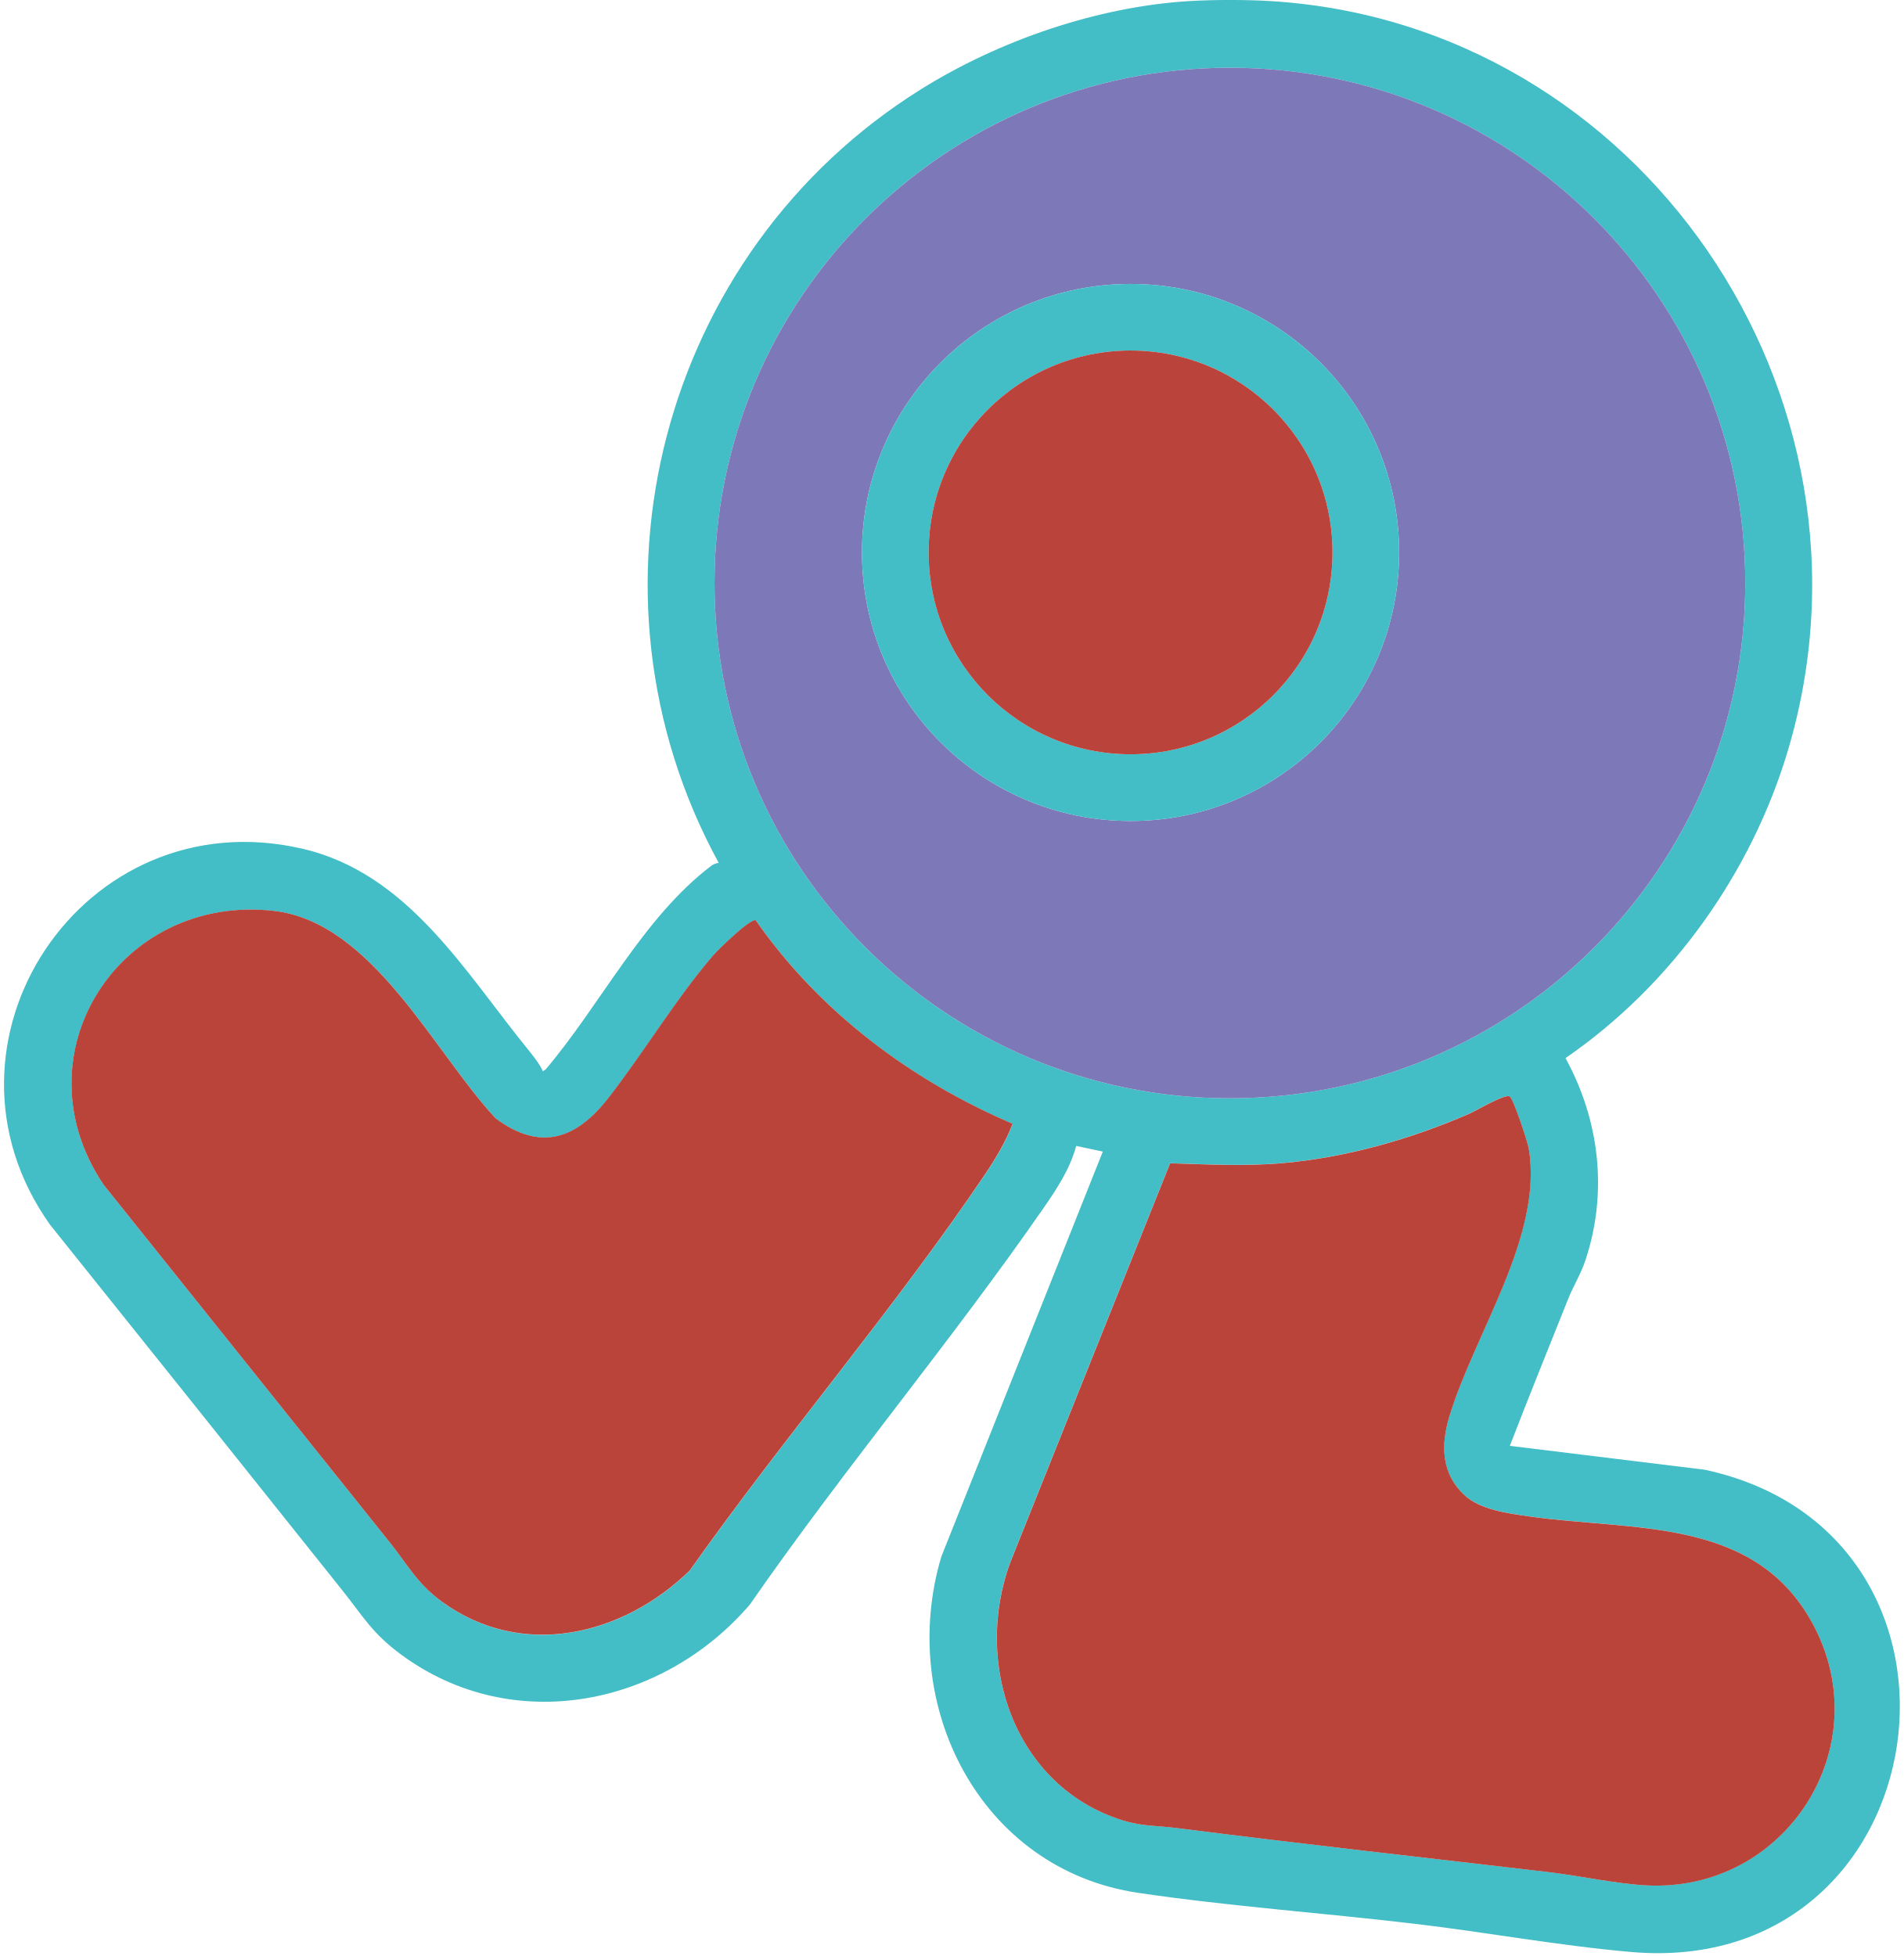
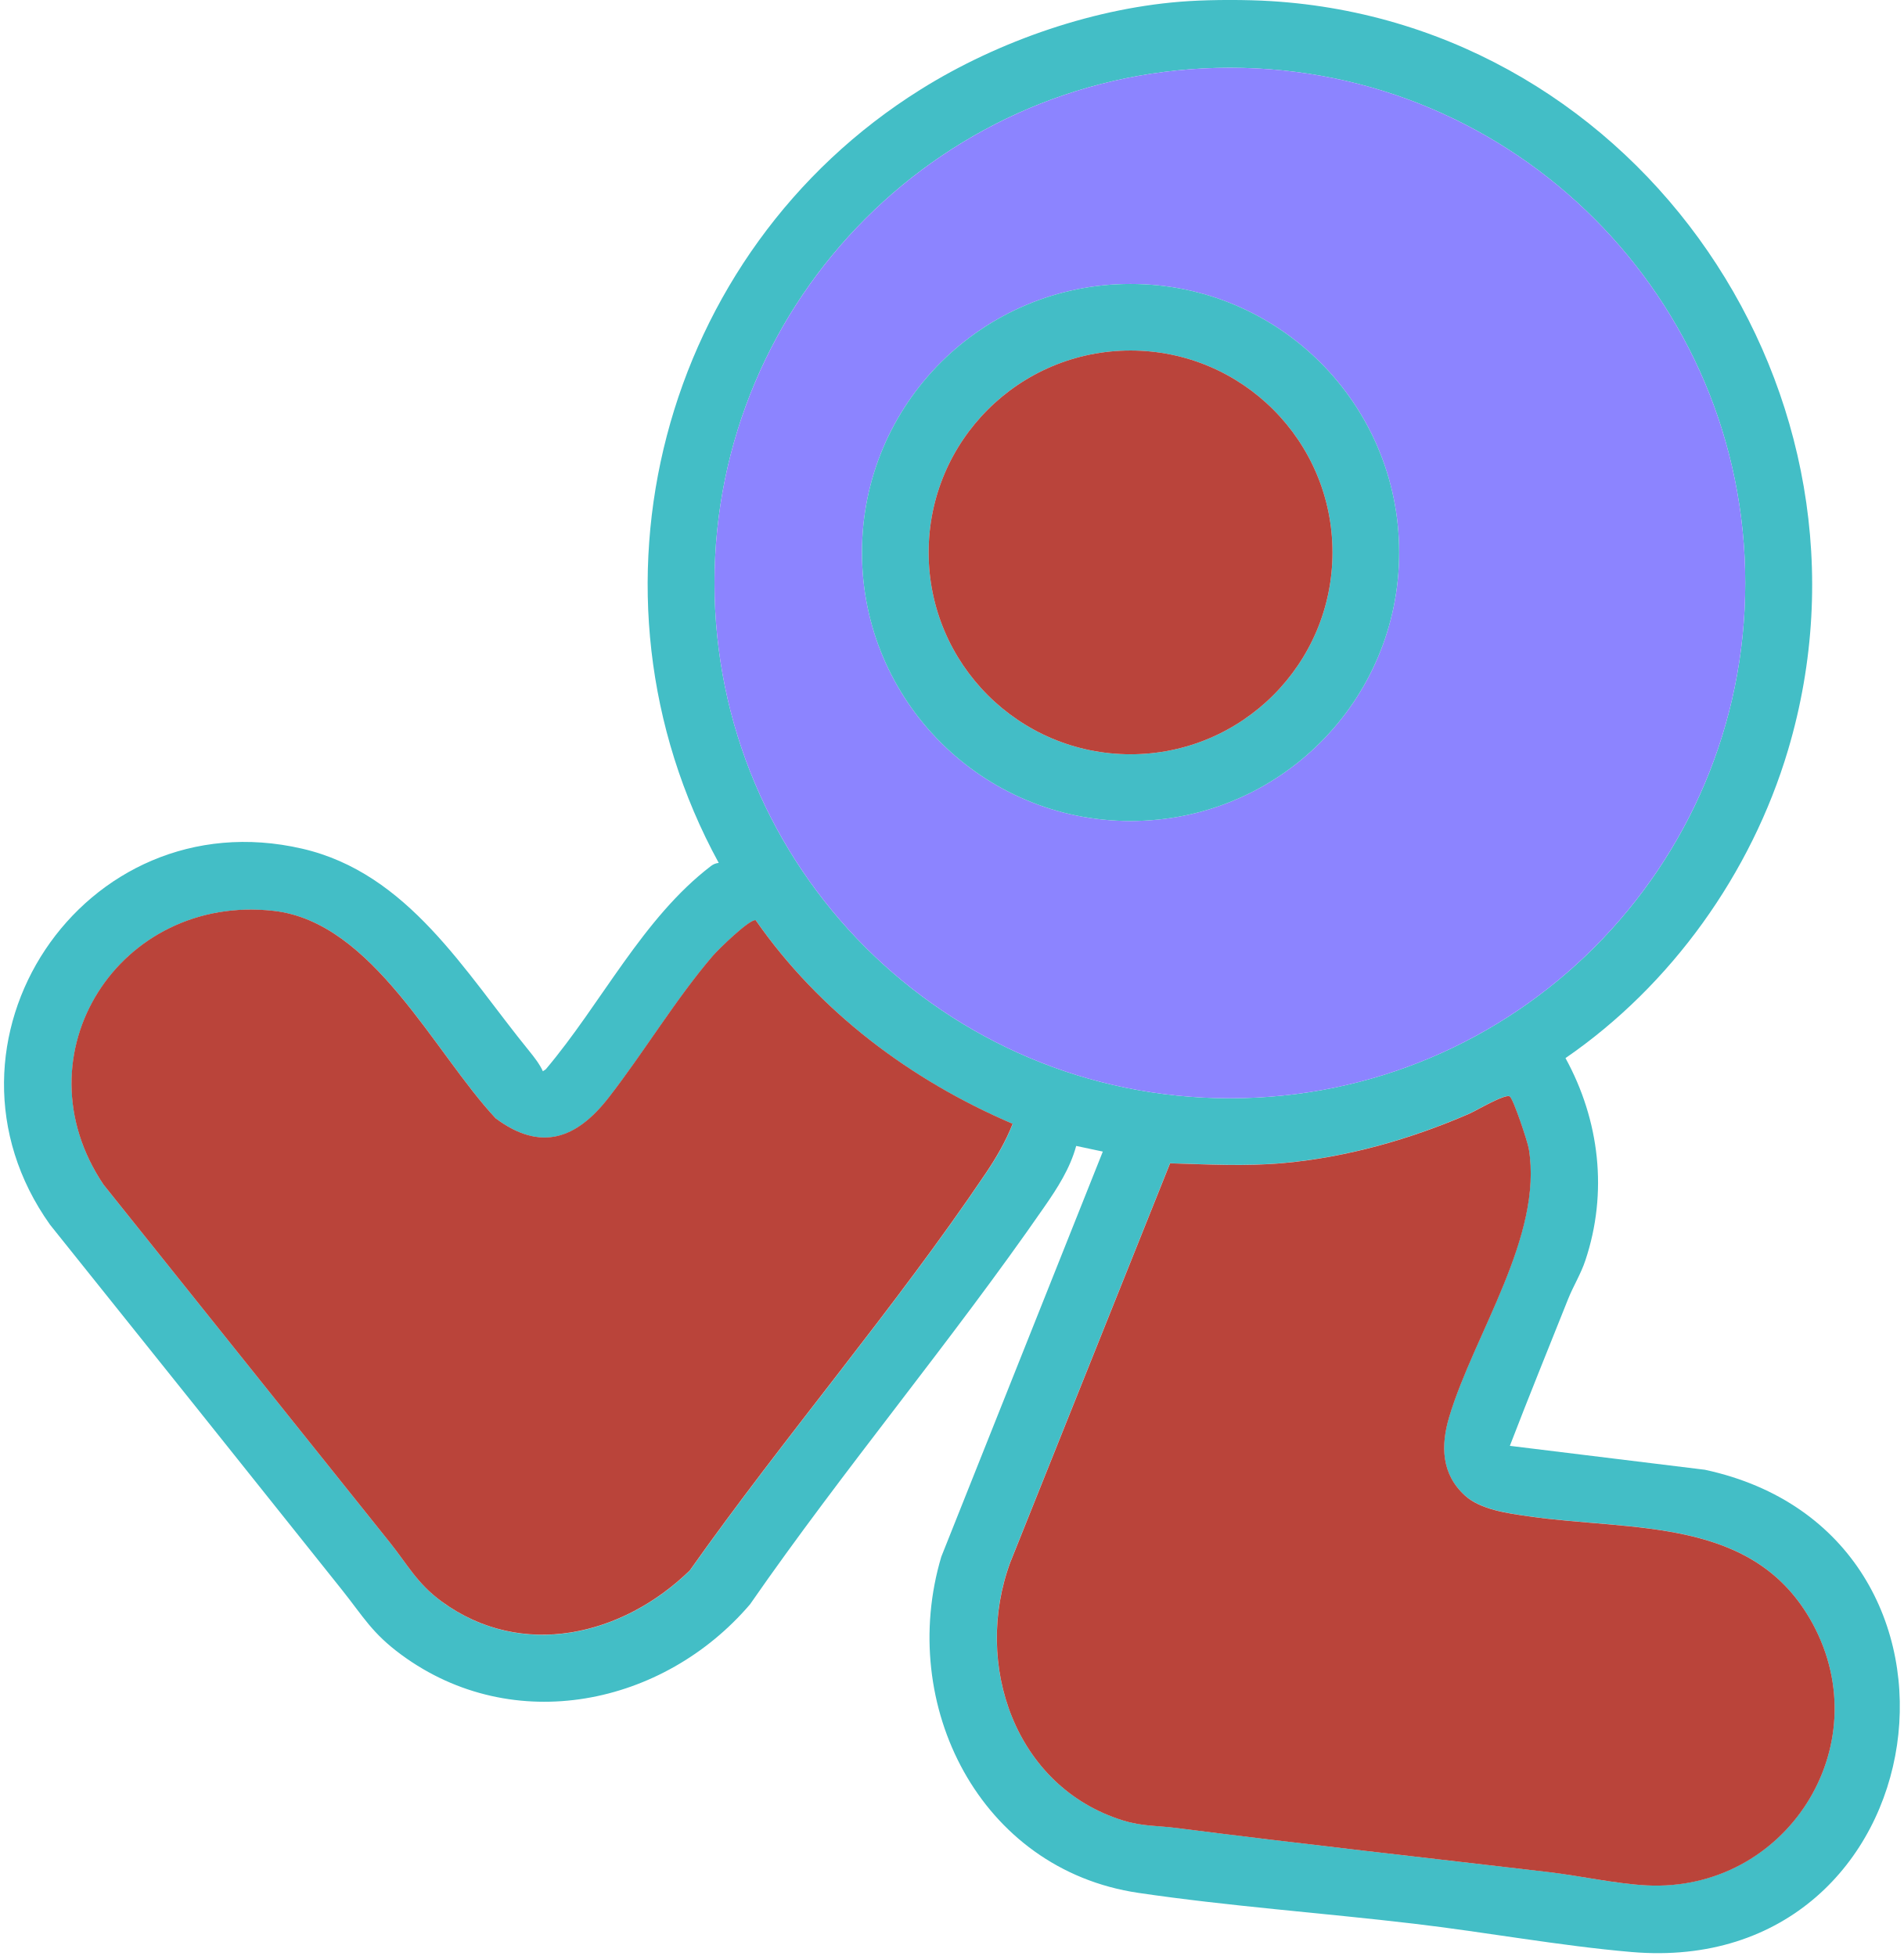
<svg xmlns="http://www.w3.org/2000/svg" id="Layer_1" data-name="Layer 1" viewBox="0 0 238.8 245.42">
  <defs>
    <style>
      .cls-1 {
        fill: #43bec6;
      }

      .cls-2 {
        fill: #ba443a;
      }

      .cls-3 {
        fill: #43bdc6;
      }

      .cls-4 {
-         fill: #7d79b9;
+         fill: #8c84ff;
      }

      .cls-5 {
        fill: #ba443b;
      }
    </style>
  </defs>
  <path class="cls-1" d="M159.44.14c46.37,2.86,78.1,49.46,64.85,93.99-4.6,15.45-14.65,29.51-27.91,38.63,4.28,7.81,5.34,16.87,2.49,25.39-.56,1.69-1.51,3.21-2.15,4.81-2.45,6.15-4.95,12.28-7.32,18.45l24.46,3c37.61,8.1,29.74,63.85-9.2,60.51-9.06-.78-18.3-2.5-27.36-3.56-11.43-1.35-23.11-2.18-34.5-3.86-19.91-2.94-30.25-23.63-24.72-42.18l20.26-50.83-3.34-.71c-.76,2.81-2.35,5.28-3.99,7.64-11.75,16.98-25.15,32.89-36.92,49.87-10.86,12.72-29.69,16.65-43.72,6.35-3.7-2.72-4.76-4.75-7.45-8.13-12.19-15.3-24.41-30.57-36.64-45.84-16.23-22.8,4.1-53.53,31.61-47.19,13.34,3.07,20.43,15.49,28.52,25.42.6.74,1.3,1.64,1.69,2.51l.36-.24c7-8.28,12.15-18.97,20.75-25.53.28-.21.6-.34.95-.37-18.53-33.94-7.27-76.67,25.34-97.05C125.28,5.1,137.6.85,149.13.14c3.04-.19,7.27-.19,10.31,0ZM218.93,73.15c0-35.7-28.94-64.65-64.65-64.65s-64.65,28.94-64.65,64.65,28.94,64.65,64.65,64.65,64.65-28.94,64.65-64.65ZM62.18,140.32c-7.73-8.27-15.4-24.61-27.8-26.02-19.38-2.22-32.36,18-21.39,34.34l35.91,44.89c2.24,2.8,3.44,5.17,6.5,7.41,10.07,7.38,22.73,4.31,31.14-3.89,11.83-16.74,25.71-32.89,37.13-49.84,1.32-1.95,2.51-3.99,3.37-6.2-12.81-5.46-24.25-14.08-32.24-25.55-.8-.12-4.68,3.67-5.36,4.46-4.59,5.33-8.71,12.19-13.1,17.83-4.01,5.15-8.49,6.8-14.15,2.58ZM189.38,137.56c-.58-.37-4.25,1.81-5.08,2.17-7.34,3.19-15.29,5.46-23.3,6.19-4.74.43-9.49.17-14.23.03l-20.05,50.08c-4.69,12.73.56,28.15,14.13,32.37,2.46.77,4.29.64,6.72.95,15.56,1.99,31.13,3.72,46.73,5.54,3.92.46,8.38,1.47,12.24,1.66,17.42.88,29.22-17.37,20.84-32.83-7.32-13.51-22.56-11.58-35.67-13.48-2.58-.37-6-.84-7.95-2.6-2.98-2.7-3.05-6.28-1.97-9.89,3.14-10.44,11.77-22.65,9.98-33.61-.14-.87-1.96-6.31-2.4-6.59Z" />
  <path class="cls-4" d="M218.93,73.15c0,35.7-28.94,64.65-64.65,64.65s-64.65-28.94-64.65-64.65S118.58,8.5,154.28,8.5s64.65,28.94,64.65,64.65ZM175.51,69.32c0-18.61-15.08-33.69-33.69-33.69s-33.69,15.08-33.69,33.69,15.08,33.69,33.69,33.69,33.69-15.08,33.69-33.69Z" />
  <path class="cls-2" d="M189.38,137.56c.45.28,2.26,5.71,2.4,6.59,1.8,10.96-6.84,23.17-9.98,33.61-1.08,3.6-1.01,7.18,1.97,9.89,1.94,1.77,5.37,2.23,7.95,2.6,13.11,1.9,28.35-.03,35.67,13.48,8.37,15.46-3.43,33.72-20.84,32.83-3.86-.2-8.33-1.2-12.24-1.66-15.6-1.83-31.16-3.55-46.73-5.54-2.43-.31-4.26-.19-6.72-.95-13.58-4.22-18.82-19.64-14.13-32.37l20.05-50.08c4.75.14,9.49.4,14.23-.03,8.01-.73,15.97-3,23.3-6.19.83-.36,4.5-2.54,5.08-2.17Z" />
  <path class="cls-2" d="M62.18,140.32c5.66,4.22,10.14,2.57,14.15-2.58,4.39-5.64,8.51-12.5,13.1-17.83.68-.79,4.56-4.58,5.36-4.46,7.98,11.46,19.43,20.08,32.24,25.55-.86,2.2-2.05,4.24-3.37,6.2-11.42,16.95-25.3,33.1-37.13,49.84-8.41,8.2-21.07,11.26-31.14,3.89-3.06-2.24-4.26-4.61-6.5-7.41l-35.91-44.89c-10.97-16.34,2.01-36.55,21.39-34.34,12.4,1.42,20.07,17.75,27.8,26.02Z" />
  <path class="cls-3" d="M175.51,69.32c0,18.61-15.08,33.69-33.69,33.69s-33.69-15.08-33.69-33.69,15.08-33.69,33.69-33.69,33.69,15.08,33.69,33.69ZM167.15,69.31c0-13.99-11.34-25.33-25.33-25.33s-25.33,11.34-25.33,25.33,11.34,25.33,25.33,25.33,25.33-11.34,25.33-25.33Z" />
  <circle class="cls-5" cx="141.82" cy="69.31" r="25.33" />
</svg>
